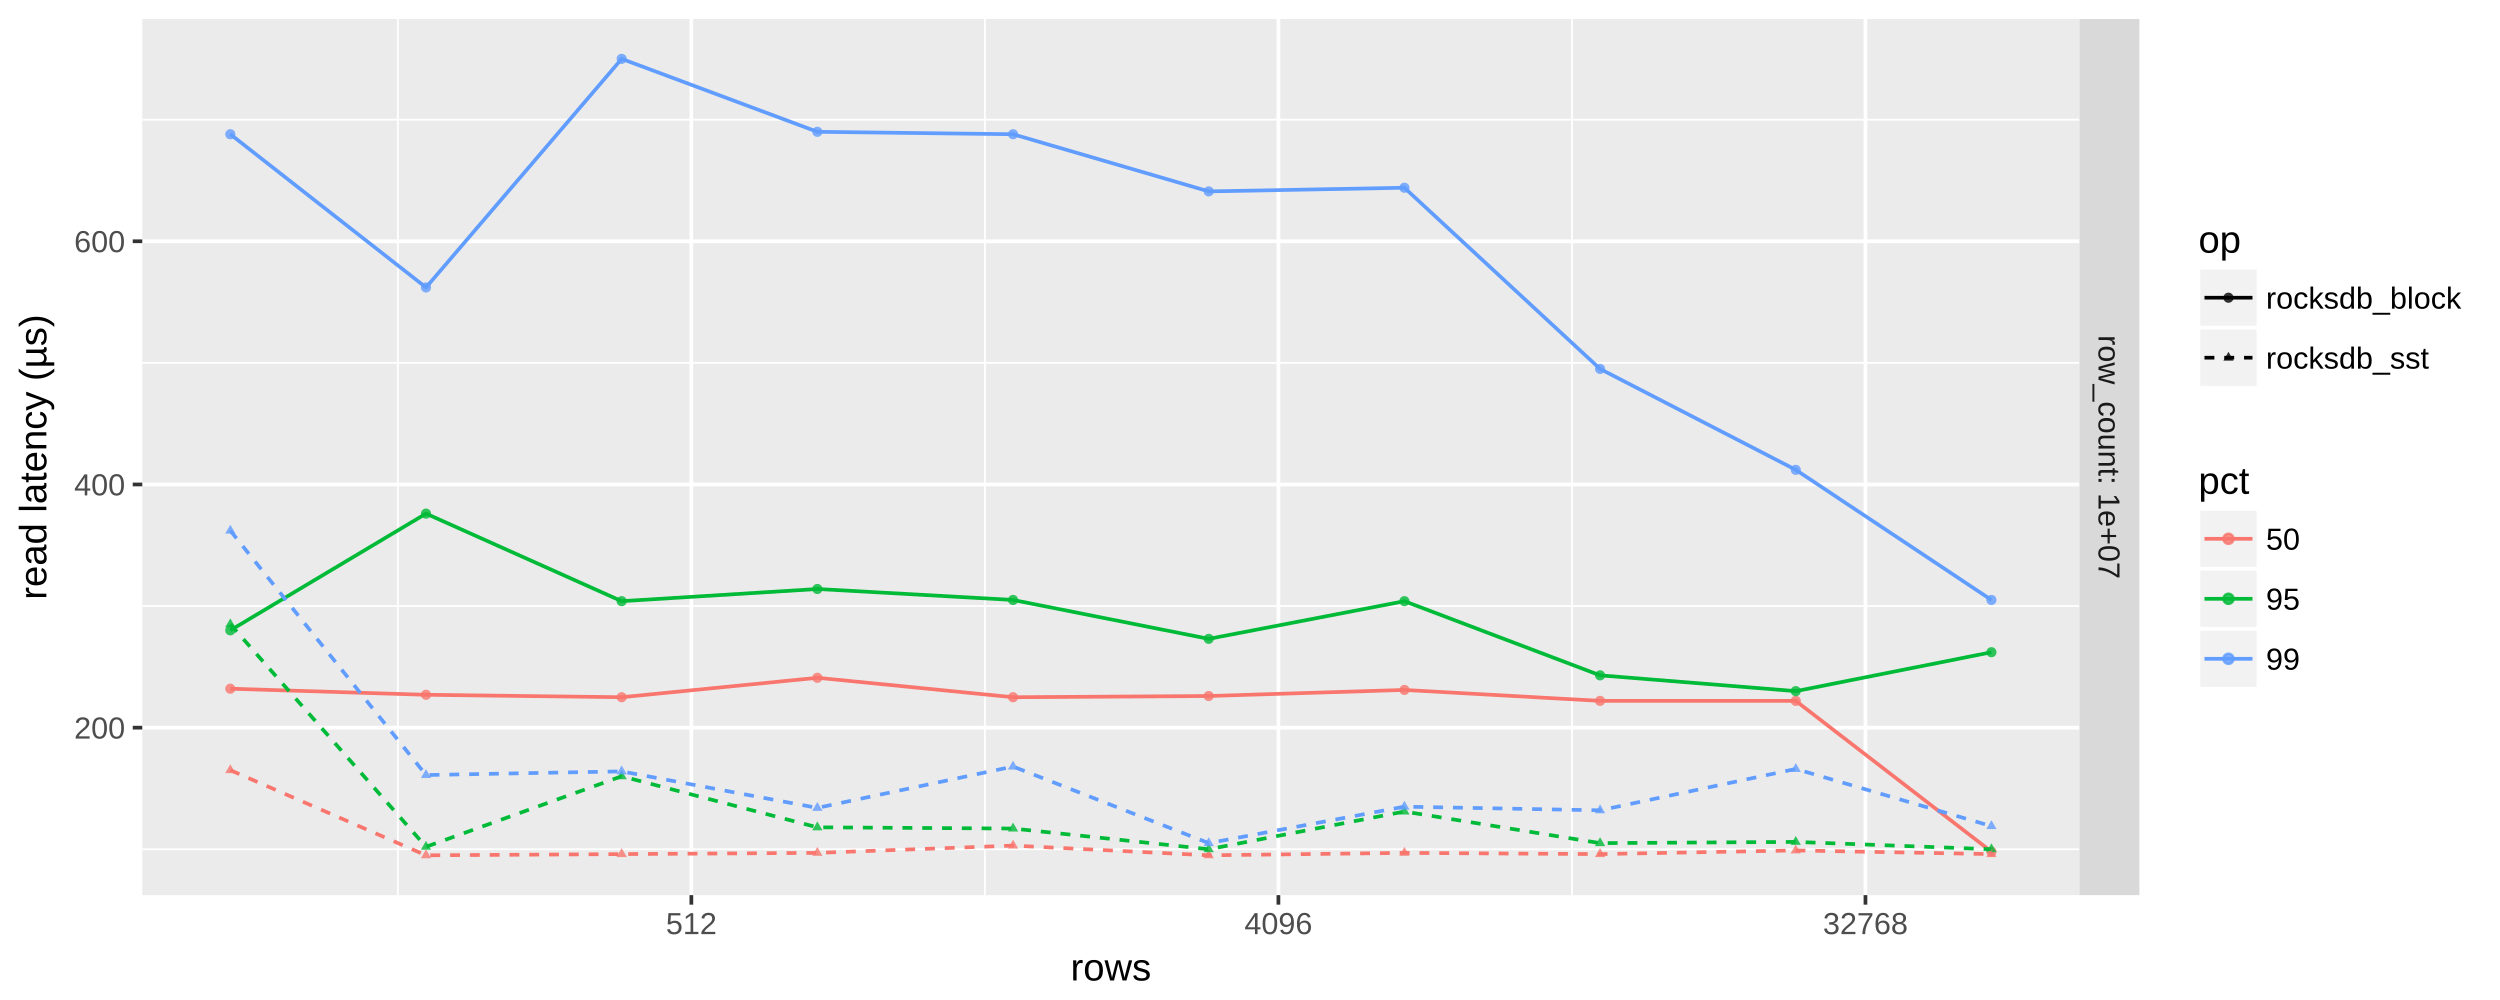
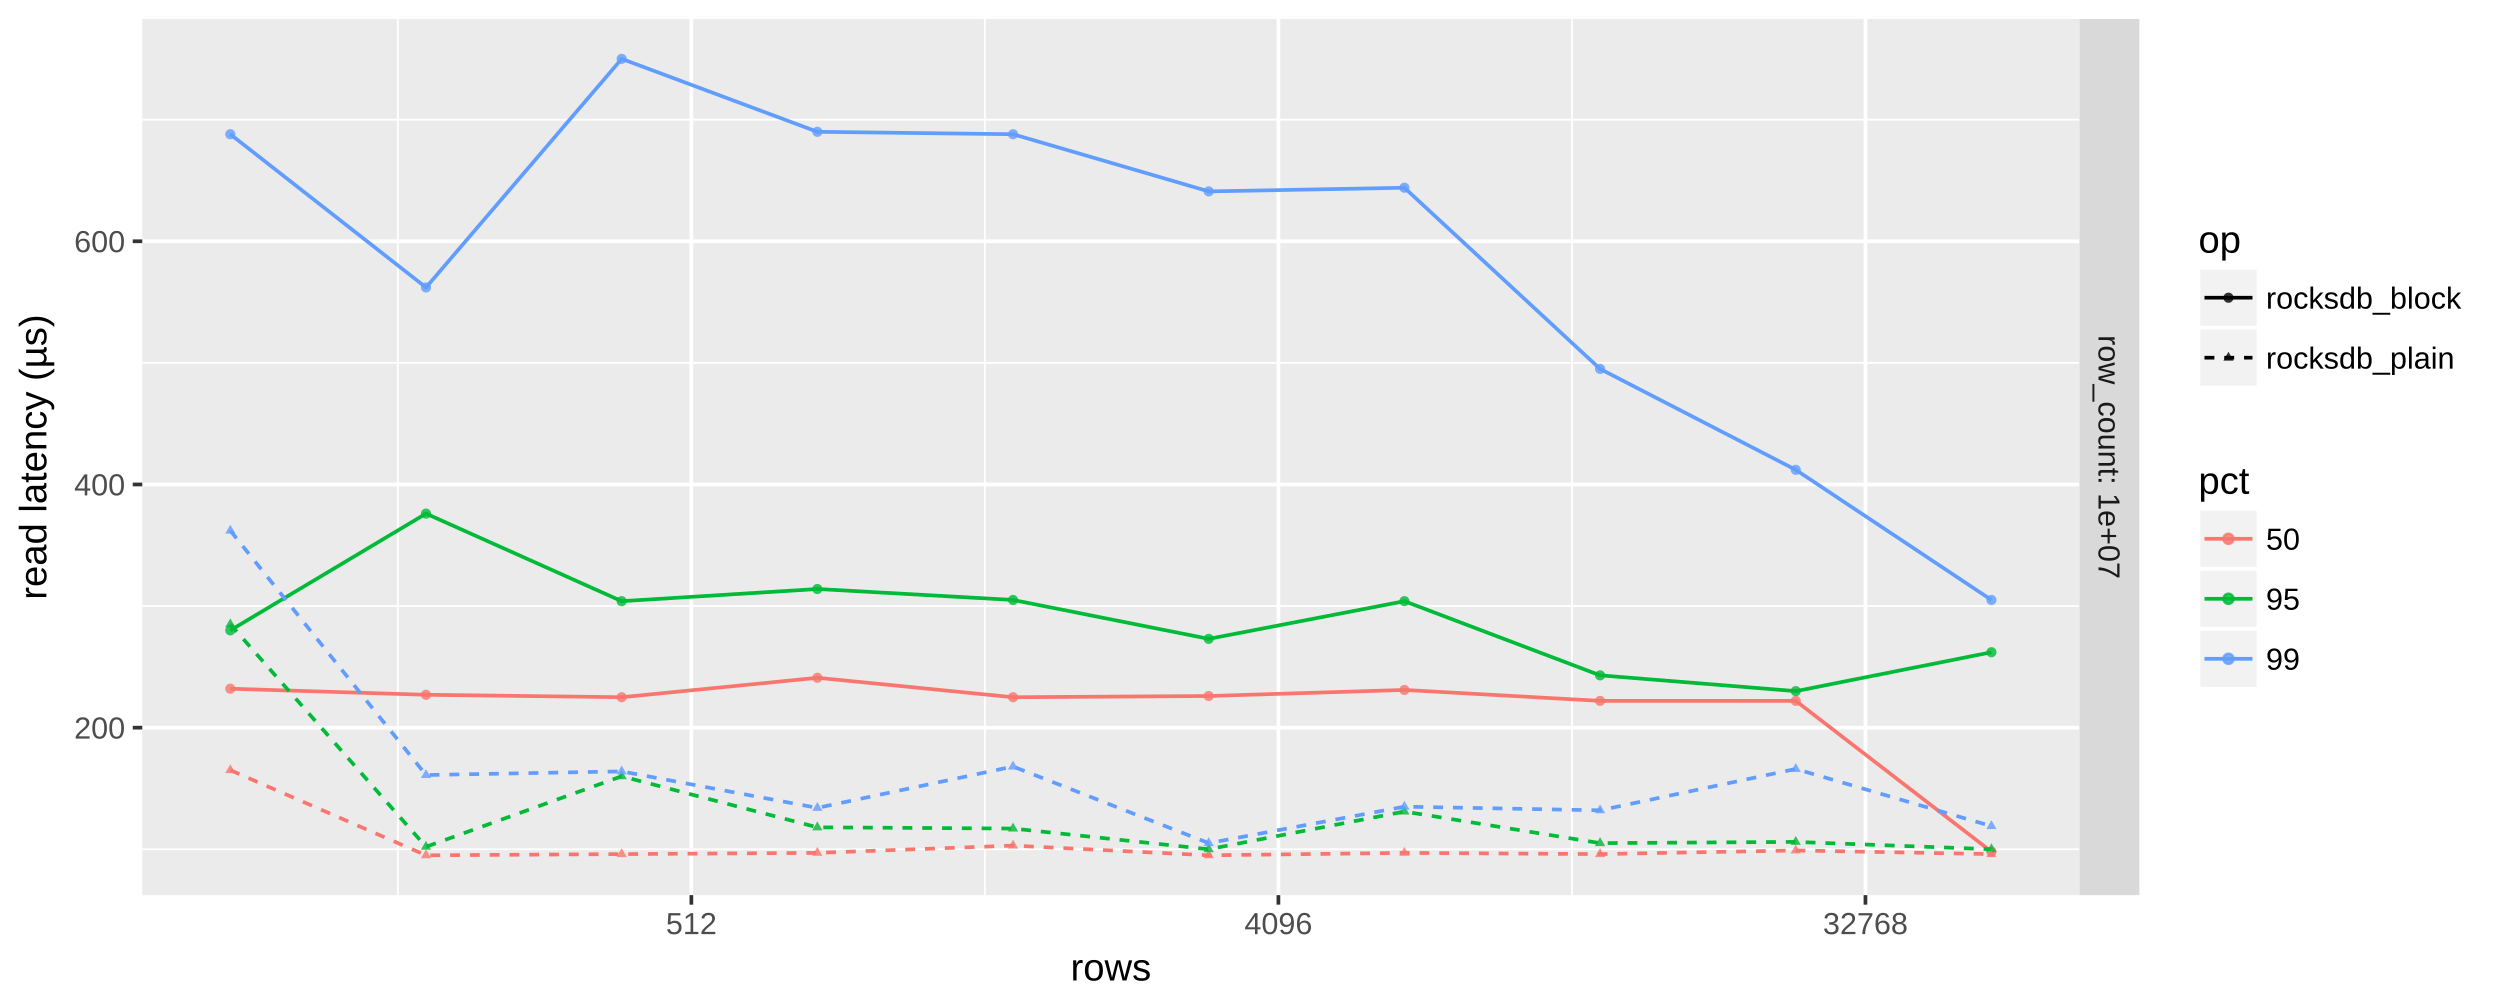
<svg xmlns="http://www.w3.org/2000/svg" viewBox="0 0 720.00 288.00">
  <defs>
    <style type="text/css">
    line, polyline, path, rect, circle {
      fill: none;
      stroke: #000000;
      stroke-linecap: round;
      stroke-linejoin: round;
      stroke-miterlimit: 10.00;
    }
  </style>
  </defs>
  <rect width="100%" height="100%" style="stroke: none; fill: #FFFFFF;" />
  <rect x="0.00" y="0.00" width="720.00" height="288.00" style="stroke-width: 1.07; stroke: #FFFFFF; fill: #FFFFFF;" />
  <defs>
    <clipPath id="cpNDAuOTcyMnw1OTguODk1fDI1Ny43OTZ8NS40Nzk0NQ==">
      <rect x="40.97" y="5.48" width="557.92" height="252.32" />
    </clipPath>
  </defs>
  <rect x="40.97" y="5.48" width="557.92" height="252.32" style="stroke-width: 1.07; stroke: none; fill: #EBEBEB;" clip-path="url(#cpNDAuOTcyMnw1OTguODk1fDI1Ny43OTZ8NS40Nzk0NQ==)" />
  <polyline points="40.97,244.58 598.89,244.58 " style="stroke-width: 0.53; stroke: #FFFFFF; stroke-linecap: butt;" clip-path="url(#cpNDAuOTcyMnw1OTguODk1fDI1Ny43OTZ8NS40Nzk0NQ==)" />
  <polyline points="40.97,174.54 598.89,174.54 " style="stroke-width: 0.53; stroke: #FFFFFF; stroke-linecap: butt;" clip-path="url(#cpNDAuOTcyMnw1OTguODk1fDI1Ny43OTZ8NS40Nzk0NQ==)" />
  <polyline points="40.97,104.50 598.89,104.50 " style="stroke-width: 0.53; stroke: #FFFFFF; stroke-linecap: butt;" clip-path="url(#cpNDAuOTcyMnw1OTguODk1fDI1Ny43OTZ8NS40Nzk0NQ==)" />
  <polyline points="40.97,34.46 598.89,34.46 " style="stroke-width: 0.53; stroke: #FFFFFF; stroke-linecap: butt;" clip-path="url(#cpNDAuOTcyMnw1OTguODk1fDI1Ny43OTZ8NS40Nzk0NQ==)" />
  <polyline points="114.58,257.80 114.58,5.48 " style="stroke-width: 0.53; stroke: #FFFFFF; stroke-linecap: butt;" clip-path="url(#cpNDAuOTcyMnw1OTguODk1fDI1Ny43OTZ8NS40Nzk0NQ==)" />
  <polyline points="283.65,257.80 283.65,5.48 " style="stroke-width: 0.53; stroke: #FFFFFF; stroke-linecap: butt;" clip-path="url(#cpNDAuOTcyMnw1OTguODk1fDI1Ny43OTZ8NS40Nzk0NQ==)" />
  <polyline points="452.72,257.80 452.72,5.48 " style="stroke-width: 0.53; stroke: #FFFFFF; stroke-linecap: butt;" clip-path="url(#cpNDAuOTcyMnw1OTguODk1fDI1Ny43OTZ8NS40Nzk0NQ==)" />
  <polyline points="40.97,209.56 598.89,209.56 " style="stroke-width: 1.07; stroke: #FFFFFF; stroke-linecap: butt;" clip-path="url(#cpNDAuOTcyMnw1OTguODk1fDI1Ny43OTZ8NS40Nzk0NQ==)" />
  <polyline points="40.97,139.52 598.89,139.52 " style="stroke-width: 1.07; stroke: #FFFFFF; stroke-linecap: butt;" clip-path="url(#cpNDAuOTcyMnw1OTguODk1fDI1Ny43OTZ8NS40Nzk0NQ==)" />
  <polyline points="40.97,69.48 598.89,69.48 " style="stroke-width: 1.07; stroke: #FFFFFF; stroke-linecap: butt;" clip-path="url(#cpNDAuOTcyMnw1OTguODk1fDI1Ny43OTZ8NS40Nzk0NQ==)" />
  <polyline points="199.11,257.80 199.11,5.48 " style="stroke-width: 1.07; stroke: #FFFFFF; stroke-linecap: butt;" clip-path="url(#cpNDAuOTcyMnw1OTguODk1fDI1Ny43OTZ8NS40Nzk0NQ==)" />
  <polyline points="368.18,257.80 368.18,5.48 " style="stroke-width: 1.07; stroke: #FFFFFF; stroke-linecap: butt;" clip-path="url(#cpNDAuOTcyMnw1OTguODk1fDI1Ny43OTZ8NS40Nzk0NQ==)" />
  <polyline points="537.25,257.80 537.25,5.48 " style="stroke-width: 1.07; stroke: #FFFFFF; stroke-linecap: butt;" clip-path="url(#cpNDAuOTcyMnw1OTguODk1fDI1Ny43OTZ8NS40Nzk0NQ==)" />
  <circle cx="66.33" cy="198.35" r="1.10pt" style="stroke-width: 0.71; stroke: none; fill: #F8766D; fill-opacity: 0.80;" clip-path="url(#cpNDAuOTcyMnw1OTguODk1fDI1Ny43OTZ8NS40Nzk0NQ==)" />
  <circle cx="66.33" cy="181.54" r="1.10pt" style="stroke-width: 0.71; stroke: none; fill: #00BA38; fill-opacity: 0.80;" clip-path="url(#cpNDAuOTcyMnw1OTguODk1fDI1Ny43OTZ8NS40Nzk0NQ==)" />
  <circle cx="66.33" cy="38.66" r="1.10pt" style="stroke-width: 0.71; stroke: none; fill: #619CFF; fill-opacity: 0.80;" clip-path="url(#cpNDAuOTcyMnw1OTguODk1fDI1Ny43OTZ8NS40Nzk0NQ==)" />
  <circle cx="460.82" cy="201.85" r="1.10pt" style="stroke-width: 0.71; stroke: none; fill: #F8766D; fill-opacity: 0.80;" clip-path="url(#cpNDAuOTcyMnw1OTguODk1fDI1Ny43OTZ8NS40Nzk0NQ==)" />
  <circle cx="460.82" cy="194.50" r="1.10pt" style="stroke-width: 0.71; stroke: none; fill: #00BA38; fill-opacity: 0.80;" clip-path="url(#cpNDAuOTcyMnw1OTguODk1fDI1Ny43OTZ8NS40Nzk0NQ==)" />
  <circle cx="460.82" cy="106.25" r="1.10pt" style="stroke-width: 0.71; stroke: none; fill: #619CFF; fill-opacity: 0.80;" clip-path="url(#cpNDAuOTcyMnw1OTguODk1fDI1Ny43OTZ8NS40Nzk0NQ==)" />
  <circle cx="291.76" cy="200.80" r="1.10pt" style="stroke-width: 0.71; stroke: none; fill: #F8766D; fill-opacity: 0.80;" clip-path="url(#cpNDAuOTcyMnw1OTguODk1fDI1Ny43OTZ8NS40Nzk0NQ==)" />
  <circle cx="291.76" cy="172.79" r="1.10pt" style="stroke-width: 0.71; stroke: none; fill: #00BA38; fill-opacity: 0.80;" clip-path="url(#cpNDAuOTcyMnw1OTguODk1fDI1Ny43OTZ8NS40Nzk0NQ==)" />
  <circle cx="291.76" cy="38.66" r="1.10pt" style="stroke-width: 0.71; stroke: none; fill: #619CFF; fill-opacity: 0.80;" clip-path="url(#cpNDAuOTcyMnw1OTguODk1fDI1Ny43OTZ8NS40Nzk0NQ==)" />
  <circle cx="122.69" cy="200.10" r="1.10pt" style="stroke-width: 0.71; stroke: none; fill: #F8766D; fill-opacity: 0.80;" clip-path="url(#cpNDAuOTcyMnw1OTguODk1fDI1Ny43OTZ8NS40Nzk0NQ==)" />
  <circle cx="122.69" cy="147.92" r="1.10pt" style="stroke-width: 0.71; stroke: none; fill: #00BA38; fill-opacity: 0.80;" clip-path="url(#cpNDAuOTcyMnw1OTguODk1fDI1Ny43OTZ8NS40Nzk0NQ==)" />
  <circle cx="122.69" cy="82.79" r="1.10pt" style="stroke-width: 0.71; stroke: none; fill: #619CFF; fill-opacity: 0.80;" clip-path="url(#cpNDAuOTcyMnw1OTguODk1fDI1Ny43OTZ8NS40Nzk0NQ==)" />
  <circle cx="517.18" cy="201.85" r="1.10pt" style="stroke-width: 0.71; stroke: none; fill: #F8766D; fill-opacity: 0.80;" clip-path="url(#cpNDAuOTcyMnw1OTguODk1fDI1Ny43OTZ8NS40Nzk0NQ==)" />
  <circle cx="517.18" cy="199.05" r="1.10pt" style="stroke-width: 0.71; stroke: none; fill: #00BA38; fill-opacity: 0.80;" clip-path="url(#cpNDAuOTcyMnw1OTguODk1fDI1Ny43OTZ8NS40Nzk0NQ==)" />
  <circle cx="517.18" cy="135.31" r="1.10pt" style="stroke-width: 0.71; stroke: none; fill: #619CFF; fill-opacity: 0.80;" clip-path="url(#cpNDAuOTcyMnw1OTguODk1fDI1Ny43OTZ8NS40Nzk0NQ==)" />
  <circle cx="348.11" cy="200.45" r="1.10pt" style="stroke-width: 0.71; stroke: none; fill: #F8766D; fill-opacity: 0.80;" clip-path="url(#cpNDAuOTcyMnw1OTguODk1fDI1Ny43OTZ8NS40Nzk0NQ==)" />
  <circle cx="348.11" cy="183.99" r="1.10pt" style="stroke-width: 0.71; stroke: none; fill: #00BA38; fill-opacity: 0.80;" clip-path="url(#cpNDAuOTcyMnw1OTguODk1fDI1Ny43OTZ8NS40Nzk0NQ==)" />
  <circle cx="348.11" cy="55.12" r="1.10pt" style="stroke-width: 0.71; stroke: none; fill: #619CFF; fill-opacity: 0.80;" clip-path="url(#cpNDAuOTcyMnw1OTguODk1fDI1Ny43OTZ8NS40Nzk0NQ==)" />
  <circle cx="179.04" cy="200.80" r="1.10pt" style="stroke-width: 0.71; stroke: none; fill: #F8766D; fill-opacity: 0.80;" clip-path="url(#cpNDAuOTcyMnw1OTguODk1fDI1Ny43OTZ8NS40Nzk0NQ==)" />
  <circle cx="179.04" cy="173.14" r="1.10pt" style="stroke-width: 0.71; stroke: none; fill: #00BA38; fill-opacity: 0.80;" clip-path="url(#cpNDAuOTcyMnw1OTguODk1fDI1Ny43OTZ8NS40Nzk0NQ==)" />
  <circle cx="179.04" cy="16.95" r="1.10pt" style="stroke-width: 0.71; stroke: none; fill: #619CFF; fill-opacity: 0.80;" clip-path="url(#cpNDAuOTcyMnw1OTguODk1fDI1Ny43OTZ8NS40Nzk0NQ==)" />
  <circle cx="573.53" cy="245.28" r="1.10pt" style="stroke-width: 0.71; stroke: none; fill: #F8766D; fill-opacity: 0.80;" clip-path="url(#cpNDAuOTcyMnw1OTguODk1fDI1Ny43OTZ8NS40Nzk0NQ==)" />
  <circle cx="573.53" cy="187.84" r="1.10pt" style="stroke-width: 0.71; stroke: none; fill: #00BA38; fill-opacity: 0.80;" clip-path="url(#cpNDAuOTcyMnw1OTguODk1fDI1Ny43OTZ8NS40Nzk0NQ==)" />
  <circle cx="573.53" cy="172.79" r="1.10pt" style="stroke-width: 0.71; stroke: none; fill: #619CFF; fill-opacity: 0.80;" clip-path="url(#cpNDAuOTcyMnw1OTguODk1fDI1Ny43OTZ8NS40Nzk0NQ==)" />
  <circle cx="404.47" cy="198.70" r="1.10pt" style="stroke-width: 0.71; stroke: none; fill: #F8766D; fill-opacity: 0.80;" clip-path="url(#cpNDAuOTcyMnw1OTguODk1fDI1Ny43OTZ8NS40Nzk0NQ==)" />
  <circle cx="404.47" cy="173.14" r="1.10pt" style="stroke-width: 0.71; stroke: none; fill: #00BA38; fill-opacity: 0.80;" clip-path="url(#cpNDAuOTcyMnw1OTguODk1fDI1Ny43OTZ8NS40Nzk0NQ==)" />
  <circle cx="404.47" cy="54.07" r="1.10pt" style="stroke-width: 0.71; stroke: none; fill: #619CFF; fill-opacity: 0.80;" clip-path="url(#cpNDAuOTcyMnw1OTguODk1fDI1Ny43OTZ8NS40Nzk0NQ==)" />
  <circle cx="235.40" cy="195.20" r="1.10pt" style="stroke-width: 0.71; stroke: none; fill: #F8766D; fill-opacity: 0.80;" clip-path="url(#cpNDAuOTcyMnw1OTguODk1fDI1Ny43OTZ8NS40Nzk0NQ==)" />
  <circle cx="235.40" cy="169.63" r="1.10pt" style="stroke-width: 0.71; stroke: none; fill: #00BA38; fill-opacity: 0.80;" clip-path="url(#cpNDAuOTcyMnw1OTguODk1fDI1Ny43OTZ8NS40Nzk0NQ==)" />
  <circle cx="235.40" cy="37.96" r="1.10pt" style="stroke-width: 0.71; stroke: none; fill: #619CFF; fill-opacity: 0.80;" clip-path="url(#cpNDAuOTcyMnw1OTguODk1fDI1Ny43OTZ8NS40Nzk0NQ==)" />
  <polyline points="66.33,220.10 67.82,222.67 64.85,222.67 " style="stroke-width: 0.71; stroke: none; fill: #F8766D; fill-opacity: 0.80;" clip-path="url(#cpNDAuOTcyMnw1OTguODk1fDI1Ny43OTZ8NS40Nzk0NQ==)" />
  <polyline points="66.33,178.08 67.82,180.65 64.85,180.65 " style="stroke-width: 0.71; stroke: none; fill: #00BA38; fill-opacity: 0.80;" clip-path="url(#cpNDAuOTcyMnw1OTguODk1fDI1Ny43OTZ8NS40Nzk0NQ==)" />
  <polyline points="66.33,151.11 67.82,153.68 64.85,153.68 " style="stroke-width: 0.71; stroke: none; fill: #619CFF; fill-opacity: 0.80;" clip-path="url(#cpNDAuOTcyMnw1OTguODk1fDI1Ny43OTZ8NS40Nzk0NQ==)" />
  <polyline points="460.82,244.26 462.31,246.83 459.34,246.83 " style="stroke-width: 0.71; stroke: none; fill: #F8766D; fill-opacity: 0.80;" clip-path="url(#cpNDAuOTcyMnw1OTguODk1fDI1Ny43OTZ8NS40Nzk0NQ==)" />
  <polyline points="460.82,241.11 462.31,243.68 459.34,243.68 " style="stroke-width: 0.71; stroke: none; fill: #00BA38; fill-opacity: 0.80;" clip-path="url(#cpNDAuOTcyMnw1OTguODk1fDI1Ny43OTZ8NS40Nzk0NQ==)" />
  <polyline points="460.82,231.66 462.31,234.23 459.34,234.23 " style="stroke-width: 0.71; stroke: none; fill: #619CFF; fill-opacity: 0.80;" clip-path="url(#cpNDAuOTcyMnw1OTguODk1fDI1Ny43OTZ8NS40Nzk0NQ==)" />
  <polyline points="291.76,241.81 293.24,244.38 290.27,244.38 " style="stroke-width: 0.71; stroke: none; fill: #F8766D; fill-opacity: 0.80;" clip-path="url(#cpNDAuOTcyMnw1OTguODk1fDI1Ny43OTZ8NS40Nzk0NQ==)" />
  <polyline points="291.76,236.91 293.24,239.48 290.27,239.48 " style="stroke-width: 0.71; stroke: none; fill: #00BA38; fill-opacity: 0.80;" clip-path="url(#cpNDAuOTcyMnw1OTguODk1fDI1Ny43OTZ8NS40Nzk0NQ==)" />
  <polyline points="291.76,219.05 293.24,221.62 290.27,221.62 " style="stroke-width: 0.71; stroke: none; fill: #619CFF; fill-opacity: 0.80;" clip-path="url(#cpNDAuOTcyMnw1OTguODk1fDI1Ny43OTZ8NS40Nzk0NQ==)" />
  <polyline points="122.69,244.61 124.17,247.18 121.21,247.18 " style="stroke-width: 0.71; stroke: none; fill: #F8766D; fill-opacity: 0.80;" clip-path="url(#cpNDAuOTcyMnw1OTguODk1fDI1Ny43OTZ8NS40Nzk0NQ==)" />
  <polyline points="122.69,242.16 124.17,244.73 121.21,244.73 " style="stroke-width: 0.71; stroke: none; fill: #00BA38; fill-opacity: 0.80;" clip-path="url(#cpNDAuOTcyMnw1OTguODk1fDI1Ny43OTZ8NS40Nzk0NQ==)" />
  <polyline points="122.69,221.50 124.17,224.07 121.21,224.07 " style="stroke-width: 0.71; stroke: none; fill: #619CFF; fill-opacity: 0.80;" clip-path="url(#cpNDAuOTcyMnw1OTguODk1fDI1Ny43OTZ8NS40Nzk0NQ==)" />
  <polyline points="517.18,243.21 518.66,245.78 515.70,245.78 " style="stroke-width: 0.71; stroke: none; fill: #F8766D; fill-opacity: 0.80;" clip-path="url(#cpNDAuOTcyMnw1OTguODk1fDI1Ny43OTZ8NS40Nzk0NQ==)" />
  <polyline points="517.18,240.76 518.66,243.33 515.70,243.33 " style="stroke-width: 0.71; stroke: none; fill: #00BA38; fill-opacity: 0.80;" clip-path="url(#cpNDAuOTcyMnw1OTguODk1fDI1Ny43OTZ8NS40Nzk0NQ==)" />
  <polyline points="517.18,219.75 518.66,222.32 515.70,222.32 " style="stroke-width: 0.71; stroke: none; fill: #619CFF; fill-opacity: 0.80;" clip-path="url(#cpNDAuOTcyMnw1OTguODk1fDI1Ny43OTZ8NS40Nzk0NQ==)" />
  <polyline points="348.11,244.61 349.59,247.18 346.63,247.18 " style="stroke-width: 0.71; stroke: none; fill: #F8766D; fill-opacity: 0.80;" clip-path="url(#cpNDAuOTcyMnw1OTguODk1fDI1Ny43OTZ8NS40Nzk0NQ==)" />
  <polyline points="348.11,242.86 349.59,245.43 346.63,245.43 " style="stroke-width: 0.71; stroke: none; fill: #00BA38; fill-opacity: 0.80;" clip-path="url(#cpNDAuOTcyMnw1OTguODk1fDI1Ny43OTZ8NS40Nzk0NQ==)" />
  <polyline points="348.11,241.11 349.59,243.68 346.63,243.68 " style="stroke-width: 0.71; stroke: none; fill: #619CFF; fill-opacity: 0.80;" clip-path="url(#cpNDAuOTcyMnw1OTguODk1fDI1Ny43OTZ8NS40Nzk0NQ==)" />
  <polyline points="179.04,244.26 180.53,246.83 177.56,246.83 " style="stroke-width: 0.71; stroke: none; fill: #F8766D; fill-opacity: 0.80;" clip-path="url(#cpNDAuOTcyMnw1OTguODk1fDI1Ny43OTZ8NS40Nzk0NQ==)" />
  <polyline points="179.04,221.85 180.53,224.42 177.56,224.42 " style="stroke-width: 0.71; stroke: none; fill: #00BA38; fill-opacity: 0.80;" clip-path="url(#cpNDAuOTcyMnw1OTguODk1fDI1Ny43OTZ8NS40Nzk0NQ==)" />
  <polyline points="179.04,220.45 180.53,223.02 177.56,223.02 " style="stroke-width: 0.71; stroke: none; fill: #619CFF; fill-opacity: 0.80;" clip-path="url(#cpNDAuOTcyMnw1OTguODk1fDI1Ny43OTZ8NS40Nzk0NQ==)" />
  <polyline points="573.53,244.26 575.02,246.83 572.05,246.83 " style="stroke-width: 0.71; stroke: none; fill: #F8766D; fill-opacity: 0.80;" clip-path="url(#cpNDAuOTcyMnw1OTguODk1fDI1Ny43OTZ8NS40Nzk0NQ==)" />
  <polyline points="573.53,242.86 575.02,245.43 572.05,245.43 " style="stroke-width: 0.71; stroke: none; fill: #00BA38; fill-opacity: 0.80;" clip-path="url(#cpNDAuOTcyMnw1OTguODk1fDI1Ny43OTZ8NS40Nzk0NQ==)" />
  <polyline points="573.53,236.21 575.02,238.78 572.05,238.78 " style="stroke-width: 0.71; stroke: none; fill: #619CFF; fill-opacity: 0.80;" clip-path="url(#cpNDAuOTcyMnw1OTguODk1fDI1Ny43OTZ8NS40Nzk0NQ==)" />
  <polyline points="404.47,243.91 405.95,246.48 402.98,246.48 " style="stroke-width: 0.71; stroke: none; fill: #F8766D; fill-opacity: 0.80;" clip-path="url(#cpNDAuOTcyMnw1OTguODk1fDI1Ny43OTZ8NS40Nzk0NQ==)" />
  <polyline points="404.47,232.01 405.95,234.58 402.98,234.58 " style="stroke-width: 0.71; stroke: none; fill: #00BA38; fill-opacity: 0.80;" clip-path="url(#cpNDAuOTcyMnw1OTguODk1fDI1Ny43OTZ8NS40Nzk0NQ==)" />
  <polyline points="404.47,230.61 405.95,233.18 402.98,233.18 " style="stroke-width: 0.71; stroke: none; fill: #619CFF; fill-opacity: 0.80;" clip-path="url(#cpNDAuOTcyMnw1OTguODk1fDI1Ny43OTZ8NS40Nzk0NQ==)" />
  <polyline points="235.40,243.91 236.88,246.48 233.92,246.48 " style="stroke-width: 0.71; stroke: none; fill: #F8766D; fill-opacity: 0.80;" clip-path="url(#cpNDAuOTcyMnw1OTguODk1fDI1Ny43OTZ8NS40Nzk0NQ==)" />
  <polyline points="235.40,236.56 236.88,239.13 233.92,239.13 " style="stroke-width: 0.71; stroke: none; fill: #00BA38; fill-opacity: 0.80;" clip-path="url(#cpNDAuOTcyMnw1OTguODk1fDI1Ny43OTZ8NS40Nzk0NQ==)" />
  <polyline points="235.40,230.96 236.88,233.53 233.92,233.53 " style="stroke-width: 0.71; stroke: none; fill: #619CFF; fill-opacity: 0.80;" clip-path="url(#cpNDAuOTcyMnw1OTguODk1fDI1Ny43OTZ8NS40Nzk0NQ==)" />
  <polyline points="66.33,198.35 122.69,200.10 179.04,200.80 235.40,195.20 291.76,200.80 348.11,200.45 404.47,198.70 460.82,201.85 517.18,201.85 573.53,245.28 " style="stroke-width: 1.07; stroke: #F8766D; stroke-linecap: butt;" clip-path="url(#cpNDAuOTcyMnw1OTguODk1fDI1Ny43OTZ8NS40Nzk0NQ==)" />
  <polyline points="66.33,221.81 122.69,246.33 179.04,245.98 235.40,245.63 291.76,243.53 348.11,246.33 404.47,245.63 460.82,245.98 517.18,244.93 573.53,245.98 " style="stroke-width: 1.07; stroke: #F8766D; stroke-dasharray: 2.85,2.85; stroke-linecap: butt;" clip-path="url(#cpNDAuOTcyMnw1OTguODk1fDI1Ny43OTZ8NS40Nzk0NQ==)" />
  <polyline points="66.33,181.54 122.69,147.92 179.04,173.14 235.40,169.63 291.76,172.79 348.11,183.99 404.47,173.14 460.82,194.50 517.18,199.05 573.53,187.84 " style="stroke-width: 1.07; stroke: #00BA38; stroke-linecap: butt;" clip-path="url(#cpNDAuOTcyMnw1OTguODk1fDI1Ny43OTZ8NS40Nzk0NQ==)" />
  <polyline points="66.33,179.79 122.69,243.88 179.04,223.56 235.40,238.27 291.76,238.62 348.11,244.58 404.47,233.72 460.82,242.82 517.18,242.47 573.53,244.58 " style="stroke-width: 1.07; stroke: #00BA38; stroke-dasharray: 2.85,2.85; stroke-linecap: butt;" clip-path="url(#cpNDAuOTcyMnw1OTguODk1fDI1Ny43OTZ8NS40Nzk0NQ==)" />
  <polyline points="66.33,38.66 122.69,82.79 179.04,16.95 235.40,37.96 291.76,38.66 348.11,55.12 404.47,54.07 460.82,106.25 517.18,135.31 573.53,172.79 " style="stroke-width: 1.07; stroke: #619CFF; stroke-linecap: butt;" clip-path="url(#cpNDAuOTcyMnw1OTguODk1fDI1Ny43OTZ8NS40Nzk0NQ==)" />
  <polyline points="66.33,152.82 122.69,223.21 179.04,222.16 235.40,232.67 291.76,220.76 348.11,242.82 404.47,232.32 460.82,233.37 517.18,221.46 573.53,237.92 " style="stroke-width: 1.07; stroke: #619CFF; stroke-dasharray: 2.85,2.85; stroke-linecap: butt;" clip-path="url(#cpNDAuOTcyMnw1OTguODk1fDI1Ny43OTZ8NS40Nzk0NQ==)" />
  <defs>
    <clipPath id="cpMHw3MjB8Mjg4fDA=">
      <rect x="0.00" y="0.00" width="720.00" height="288.00" />
    </clipPath>
  </defs>
  <defs>
    <clipPath id="cpNTk4Ljg5NXw2MTYuMTUzfDI1Ny43OTZ8NS40Nzk0NQ==">
      <rect x="598.89" y="5.48" width="17.26" height="252.32" />
    </clipPath>
  </defs>
  <rect x="598.89" y="5.48" width="17.26" height="252.32" style="stroke-width: 1.07; stroke: none; fill: #D9D9D9;" clip-path="url(#cpNTk4Ljg5NXw2MTYuMTUzfDI1Ny43OTZ8NS40Nzk0NQ==)" />
  <g clip-path="url(#cpNTk4Ljg5NXw2MTYuMTUzfDI1Ny43OTZ8NS40Nzk0NQ==)">
    <text transform="translate(604.37,96.53) rotate(90)" style="font-size: 8.80px; fill: #1A1A1A; font-family: Arial;" textLength="70.21px" lengthAdjust="spacingAndGlyphs">row_count: 1e+07</text>
  </g>
  <defs>
    <clipPath id="cpMHw3MjB8Mjg4fDA=">
      <rect x="0.00" y="0.00" width="720.00" height="288.00" />
    </clipPath>
  </defs>
  <polyline points="199.11,260.54 199.11,257.80 " style="stroke-width: 1.07; stroke: #333333; stroke-linecap: butt;" clip-path="url(#cpMHw3MjB8Mjg4fDA=)" />
  <polyline points="368.18,260.54 368.18,257.80 " style="stroke-width: 1.07; stroke: #333333; stroke-linecap: butt;" clip-path="url(#cpMHw3MjB8Mjg4fDA=)" />
  <polyline points="537.25,260.54 537.25,257.80 " style="stroke-width: 1.07; stroke: #333333; stroke-linecap: butt;" clip-path="url(#cpMHw3MjB8Mjg4fDA=)" />
  <g clip-path="url(#cpMHw3MjB8Mjg4fDA=)">
    <text x="191.77" y="269.03" style="font-size: 8.80px; fill: #4D4D4D; font-family: Arial;" textLength="14.68px" lengthAdjust="spacingAndGlyphs">512</text>
  </g>
  <g clip-path="url(#cpMHw3MjB8Mjg4fDA=)">
    <text x="358.39" y="269.03" style="font-size: 8.80px; fill: #4D4D4D; font-family: Arial;" textLength="19.58px" lengthAdjust="spacingAndGlyphs">4096</text>
  </g>
  <g clip-path="url(#cpMHw3MjB8Mjg4fDA=)">
    <text x="525.01" y="269.03" style="font-size: 8.80px; fill: #4D4D4D; font-family: Arial;" textLength="24.47px" lengthAdjust="spacingAndGlyphs">32768</text>
  </g>
  <g clip-path="url(#cpMHw3MjB8Mjg4fDA=)">
    <text x="21.36" y="212.71" style="font-size: 8.80px; fill: #4D4D4D; font-family: Arial;" textLength="14.68px" lengthAdjust="spacingAndGlyphs">200</text>
  </g>
  <g clip-path="url(#cpMHw3MjB8Mjg4fDA=)">
    <text x="21.36" y="142.67" style="font-size: 8.80px; fill: #4D4D4D; font-family: Arial;" textLength="14.68px" lengthAdjust="spacingAndGlyphs">400</text>
  </g>
  <g clip-path="url(#cpMHw3MjB8Mjg4fDA=)">
    <text x="21.36" y="72.63" style="font-size: 8.80px; fill: #4D4D4D; font-family: Arial;" textLength="14.68px" lengthAdjust="spacingAndGlyphs">600</text>
  </g>
  <polyline points="38.23,209.56 40.97,209.56 " style="stroke-width: 1.07; stroke: #333333; stroke-linecap: butt;" clip-path="url(#cpMHw3MjB8Mjg4fDA=)" />
  <polyline points="38.23,139.52 40.97,139.52 " style="stroke-width: 1.07; stroke: #333333; stroke-linecap: butt;" clip-path="url(#cpMHw3MjB8Mjg4fDA=)" />
  <polyline points="38.23,69.48 40.97,69.48 " style="stroke-width: 1.07; stroke: #333333; stroke-linecap: butt;" clip-path="url(#cpMHw3MjB8Mjg4fDA=)" />
  <g clip-path="url(#cpMHw3MjB8Mjg4fDA=)">
    <text x="308.32" y="282.38" style="font-size: 11.00px; font-family: Arial;" textLength="23.22px" lengthAdjust="spacingAndGlyphs">rows</text>
  </g>
  <g clip-path="url(#cpMHw3MjB8Mjg4fDA=)">
    <text transform="translate(13.35,172.71) rotate(-90)" style="font-size: 11.00px; font-family: Arial;" textLength="82.15px" lengthAdjust="spacingAndGlyphs">read latency (µs)</text>
  </g>
  <rect x="627.49" y="59.24" width="87.03" height="58.09" style="stroke-width: 1.07; stroke: none; fill: #FFFFFF;" clip-path="url(#cpMHw3MjB8Mjg4fDA=)" />
  <g clip-path="url(#cpMHw3MjB8Mjg4fDA=)">
    <text x="633.16" y="72.78" style="font-size: 11.00px; font-family: Arial;" textLength="12.24px" lengthAdjust="spacingAndGlyphs">op</text>
  </g>
  <rect x="633.16" y="77.10" width="17.28" height="17.28" style="stroke-width: 1.07; stroke: #FFFFFF; fill: #F2F2F2;" clip-path="url(#cpMHw3MjB8Mjg4fDA=)" />
  <circle cx="641.80" cy="85.74" r="1.10pt" style="stroke-width: 0.71; stroke: none; fill: #000000; fill-opacity: 0.80;" clip-path="url(#cpMHw3MjB8Mjg4fDA=)" />
  <line x1="634.89" y1="85.74" x2="648.71" y2="85.74" style="stroke-width: 1.07; stroke-linecap: butt;" clip-path="url(#cpMHw3MjB8Mjg4fDA=)" />
  <rect x="633.16" y="94.38" width="17.28" height="17.28" style="stroke-width: 1.07; stroke: #FFFFFF; fill: #F2F2F2;" clip-path="url(#cpMHw3MjB8Mjg4fDA=)" />
  <polyline points="641.80,101.31 643.28,103.88 640.32,103.88 " style="stroke-width: 0.71; stroke: none; fill: #000000; fill-opacity: 0.80;" clip-path="url(#cpMHw3MjB8Mjg4fDA=)" />
  <line x1="634.89" y1="103.02" x2="648.71" y2="103.02" style="stroke-width: 1.07; stroke-dasharray: 2.85,2.85; stroke-linecap: butt;" clip-path="url(#cpMHw3MjB8Mjg4fDA=)" />
  <g clip-path="url(#cpMHw3MjB8Mjg4fDA=)">
    <text x="652.60" y="88.89" style="font-size: 8.80px; font-family: Arial;" textLength="56.25px" lengthAdjust="spacingAndGlyphs">rocksdb_block</text>
  </g>
  <g clip-path="url(#cpMHw3MjB8Mjg4fDA=)">
-     <text x="652.60" y="106.17" style="font-size: 8.80px; font-family: Arial;" textLength="46.95px" lengthAdjust="spacingAndGlyphs">rocksdb_sst</text>
+     <text x="652.60" y="106.17" style="font-size: 8.80px; font-family: Arial;" textLength="54.30px" lengthAdjust="spacingAndGlyphs">rocksdb_plain</text>
  </g>
  <rect x="627.49" y="128.67" width="40.57" height="75.37" style="stroke-width: 1.07; stroke: none; fill: #FFFFFF;" clip-path="url(#cpMHw3MjB8Mjg4fDA=)" />
  <g clip-path="url(#cpMHw3MjB8Mjg4fDA=)">
    <text x="633.16" y="142.21" style="font-size: 11.00px; font-family: Arial;" textLength="14.67px" lengthAdjust="spacingAndGlyphs">pct</text>
  </g>
  <rect x="633.16" y="146.53" width="17.28" height="17.28" style="stroke-width: 1.07; stroke: #FFFFFF; fill: #F2F2F2;" clip-path="url(#cpMHw3MjB8Mjg4fDA=)" />
  <circle cx="641.80" cy="155.17" r="1.10pt" style="stroke-width: 0.71; stroke: #F8766D; stroke-opacity: 0.80; fill: #F8766D; fill-opacity: 0.80;" clip-path="url(#cpMHw3MjB8Mjg4fDA=)" />
  <line x1="634.89" y1="155.17" x2="648.71" y2="155.17" style="stroke-width: 1.07; stroke: #F8766D; stroke-linecap: butt;" clip-path="url(#cpMHw3MjB8Mjg4fDA=)" />
  <rect x="633.16" y="163.81" width="17.28" height="17.28" style="stroke-width: 1.07; stroke: #FFFFFF; fill: #F2F2F2;" clip-path="url(#cpMHw3MjB8Mjg4fDA=)" />
  <circle cx="641.80" cy="172.45" r="1.10pt" style="stroke-width: 0.71; stroke: #00BA38; stroke-opacity: 0.80; fill: #00BA38; fill-opacity: 0.80;" clip-path="url(#cpMHw3MjB8Mjg4fDA=)" />
  <line x1="634.89" y1="172.45" x2="648.71" y2="172.45" style="stroke-width: 1.07; stroke: #00BA38; stroke-linecap: butt;" clip-path="url(#cpMHw3MjB8Mjg4fDA=)" />
  <rect x="633.16" y="181.09" width="17.28" height="17.28" style="stroke-width: 1.07; stroke: #FFFFFF; fill: #F2F2F2;" clip-path="url(#cpMHw3MjB8Mjg4fDA=)" />
  <circle cx="641.80" cy="189.73" r="1.10pt" style="stroke-width: 0.71; stroke: #619CFF; stroke-opacity: 0.80; fill: #619CFF; fill-opacity: 0.80;" clip-path="url(#cpMHw3MjB8Mjg4fDA=)" />
  <line x1="634.89" y1="189.73" x2="648.71" y2="189.73" style="stroke-width: 1.07; stroke: #619CFF; stroke-linecap: butt;" clip-path="url(#cpMHw3MjB8Mjg4fDA=)" />
  <g clip-path="url(#cpMHw3MjB8Mjg4fDA=)">
    <text x="652.60" y="158.32" style="font-size: 8.80px; font-family: Arial;" textLength="9.79px" lengthAdjust="spacingAndGlyphs">50</text>
  </g>
  <g clip-path="url(#cpMHw3MjB8Mjg4fDA=)">
    <text x="652.60" y="175.60" style="font-size: 8.80px; font-family: Arial;" textLength="9.79px" lengthAdjust="spacingAndGlyphs">95</text>
  </g>
  <g clip-path="url(#cpMHw3MjB8Mjg4fDA=)">
    <text x="652.60" y="192.88" style="font-size: 8.80px; font-family: Arial;" textLength="9.79px" lengthAdjust="spacingAndGlyphs">99</text>
  </g>
</svg>
